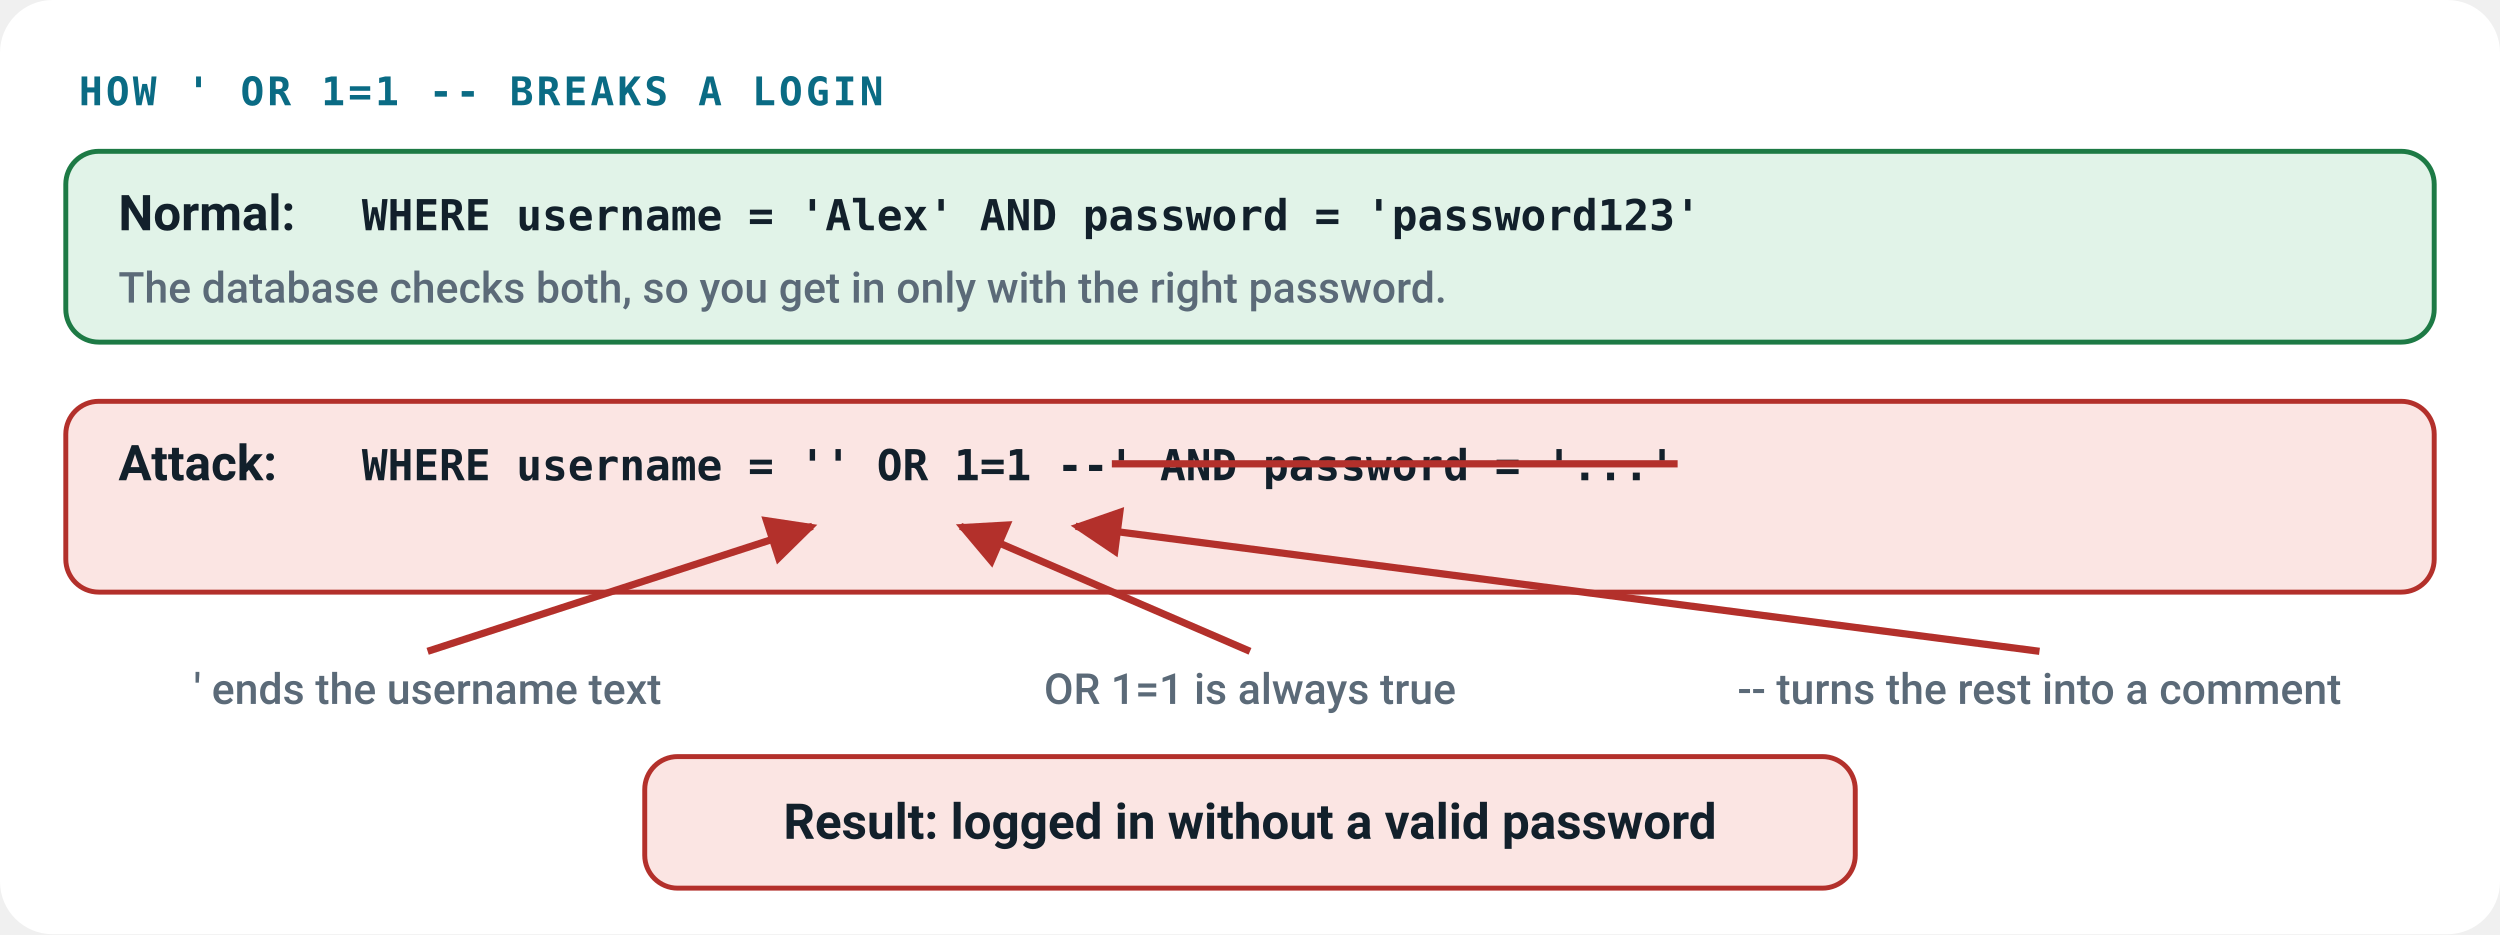
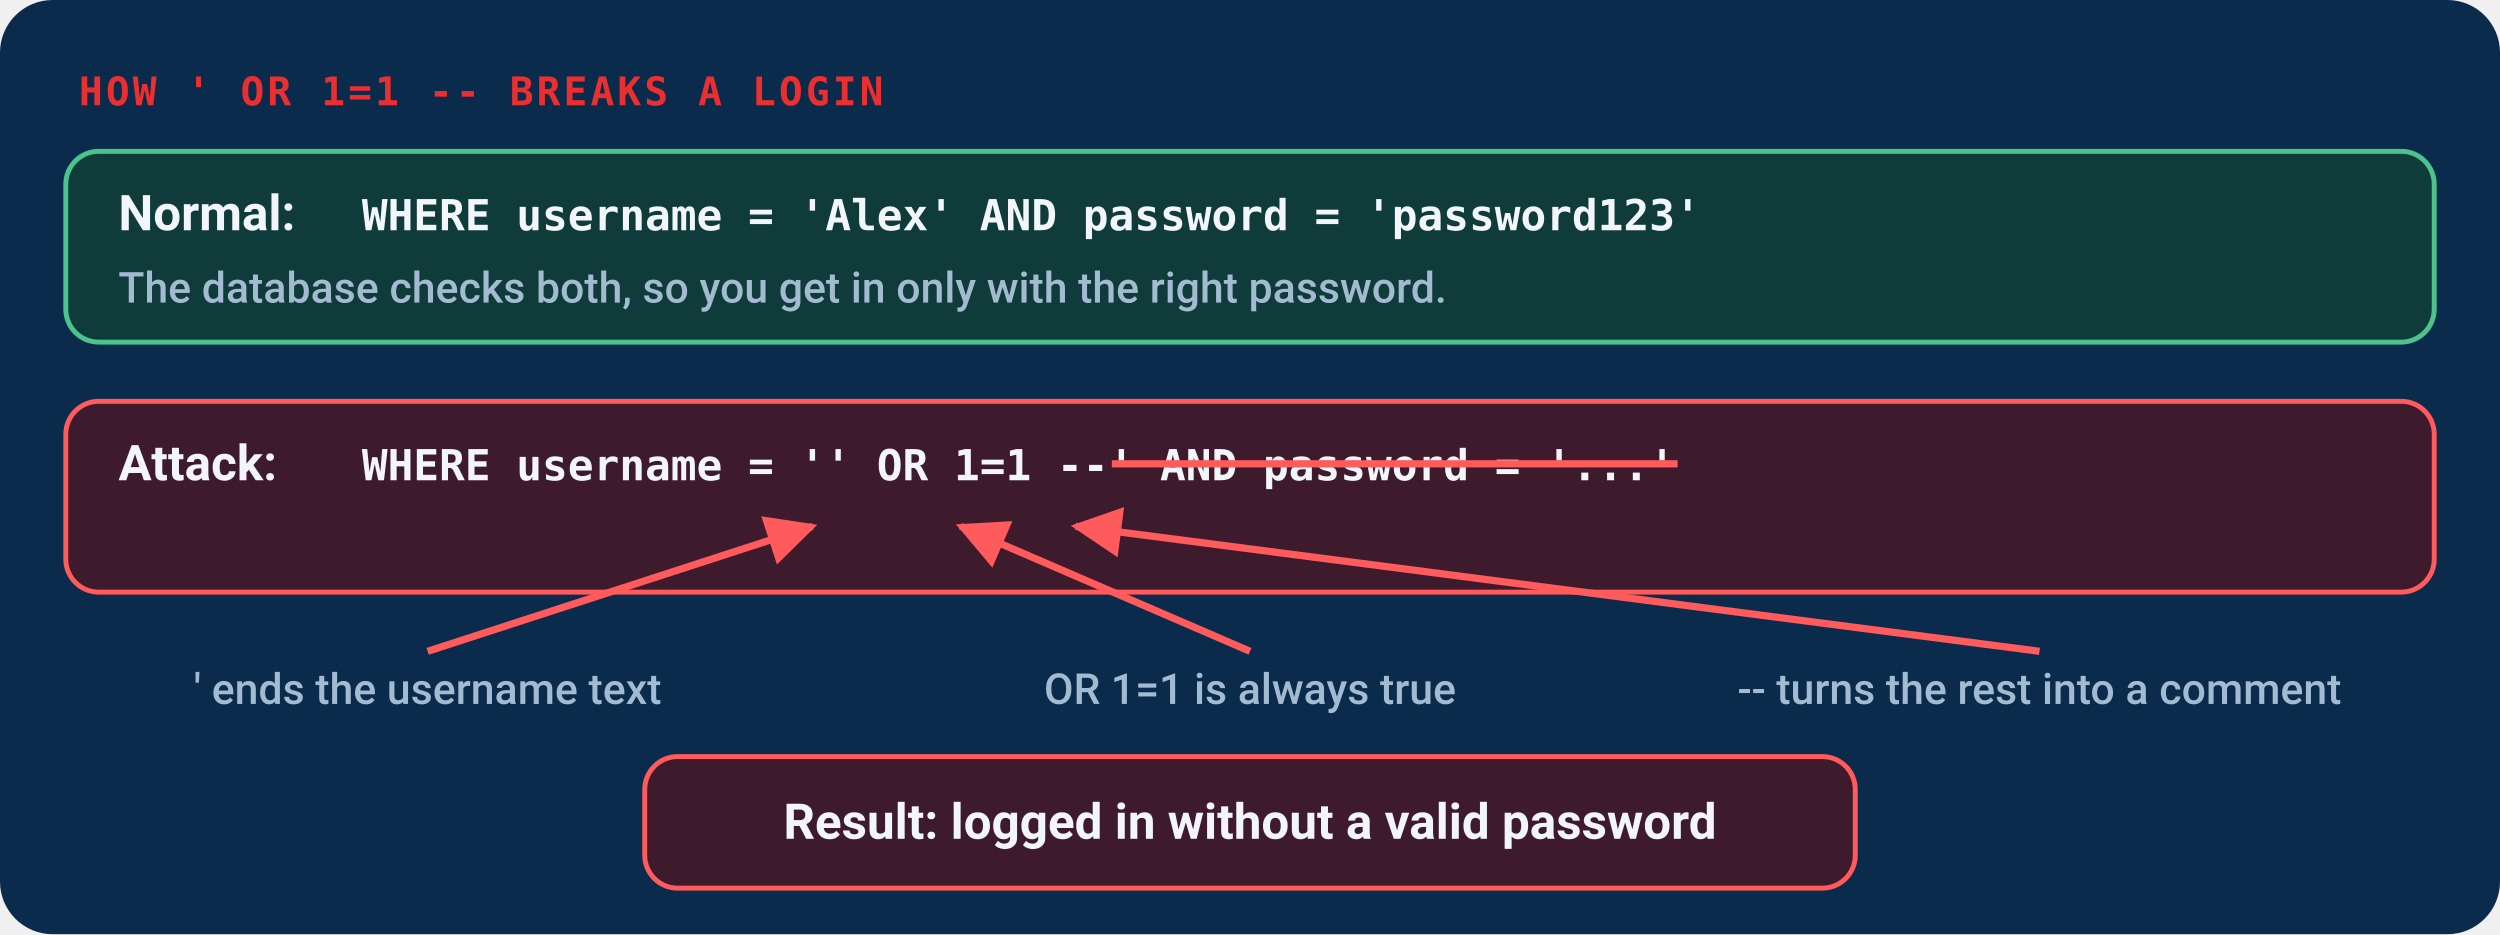
<svg xmlns="http://www.w3.org/2000/svg" viewBox="0 0 760 284" width="760" height="284" role="img" aria-labelledby="t d">
  <style>
- .bg{fill:#ffffff}
- .t{font:600 15px system-ui,-apple-system,'Segoe UI',Roboto,sans-serif;fill:#12202b}
- .tb{font:700 17px system-ui,-apple-system,'Segoe UI',Roboto,sans-serif;fill:#12202b}
- .s{font:500 13px system-ui,-apple-system,'Segoe UI',Roboto,sans-serif;fill:#5b6a78}
- .m{font:600 13px ui-monospace,Menlo,Consolas,monospace;fill:#12202b}
- .h{font:700 12px ui-monospace,Menlo,Consolas,monospace;fill:#0a6b84;letter-spacing:.08em}
+ .bg{fill:#0a2b4b}
+ .t{font:600 15px system-ui,-apple-system,'Segoe UI',Roboto,sans-serif;fill:#f2f6fa}
+ .tb{font:700 17px system-ui,-apple-system,'Segoe UI',Roboto,sans-serif;fill:#f2f6fa}
+ .s{font:500 13px system-ui,-apple-system,'Segoe UI',Roboto,sans-serif;fill:#a3bbd0}
+ .m{font:600 13px ui-monospace,Menlo,Consolas,monospace;fill:#f2f6fa}
+ .h{font:700 12px ui-monospace,Menlo,Consolas,monospace;fill:#eb2f31;letter-spacing:.08em}
.w{fill:#ffffff}
- .box{fill:#f3f8fa;stroke:#a9bfca;stroke-width:1.5}
- .acc{fill:#e3f1f5;stroke:#0a6b84;stroke-width:1.5}
- .bad{fill:#fbe5e3;stroke:#b3302b;stroke-width:1.5}
- .good{fill:#e1f3e8;stroke:#1d7a45;stroke-width:1.5}
- .amb{fill:#fbf0dc;stroke:#a8650a;stroke-width:1.5}
- .dim{fill:#eef2f4;stroke:#c9d3da;stroke-width:1.5}
- .solid-acc{fill:#0a6b84}.solid-bad{fill:#b3302b}.solid-good{fill:#1d7a45}.solid-amb{fill:#a8650a}.solid-ink{fill:#12202b}
- .ln{stroke:#5b6a78;stroke-width:2;fill:none}
- .ln-acc{stroke:#0a6b84;stroke-width:2.2;fill:none}
- .ln-bad{stroke:#b3302b;stroke-width:2.2;fill:none}
- .ln-good{stroke:#1d7a45;stroke-width:2.2;fill:none}
+ .box{fill:#0f3557;stroke:#2c5a80;stroke-width:1.5}
+ .acc{fill:#123c60;stroke:#629cc3;stroke-width:1.5}
+ .bad{fill:#3d1a2c;stroke:#ff5a5c;stroke-width:1.5}
+ .good{fill:#0f3b3a;stroke:#4cc38a;stroke-width:1.5}
+ .amb{fill:#33301f;stroke:#f2b544;stroke-width:1.5}
+ .dim{fill:#0c3052;stroke:#24496b;stroke-width:1.5}
+ .solid-acc{fill:#629cc3}.solid-bad{fill:#eb2f31}.solid-good{fill:#2f9a5f}.solid-amb{fill:#c98f22}.solid-ink{fill:#f2f6fa}
+ .ln{stroke:#a3bbd0;stroke-width:2;fill:none}
+ .ln-acc{stroke:#629cc3;stroke-width:2.2;fill:none}
+ .ln-bad{stroke:#ff5a5c;stroke-width:2.2;fill:none}
+ .ln-good{stroke:#4cc38a;stroke-width:2.2;fill:none}
.dash{stroke-dasharray:6 5}
- .tx-acc{fill:#0a6b84}.tx-bad{fill:#b3302b}.tx-good{fill:#1d7a45}.tx-amb{fill:#a8650a}
- .ic{fill:none;stroke:#12202b;stroke-width:2;stroke-linecap:round;stroke-linejoin:round}
- .ic-bad{fill:none;stroke:#b3302b;stroke-width:2;stroke-linecap:round;stroke-linejoin:round}
- .ic-acc{fill:none;stroke:#0a6b84;stroke-width:2;stroke-linecap:round;stroke-linejoin:round}
- .mk-ln{fill:#5b6a78}.mk-acc{fill:#0a6b84}.mk-bad{fill:#b3302b}.mk-good{fill:#1d7a45}
- @media (prefers-color-scheme: dark){
- .bg{fill:#15202a}
- .t,.tb,.m{fill:#e6edf3}.s{fill:#98a8b6}.h{fill:#4fb6cf}
- .box{fill:#192632;stroke:#3a4c5a}.acc{fill:#143440;stroke:#4fb6cf}.bad{fill:#3c1d1b;stroke:#ef7c76}
- .good{fill:#15352a;stroke:#5cc98a}.amb{fill:#392b13;stroke:#e2a645}.dim{fill:#1b2833;stroke:#34444f}
- .solid-acc{fill:#2f8fa8}.solid-bad{fill:#c9534d}.solid-good{fill:#2f9a5f}.solid-amb{fill:#b97c1e}.solid-ink{fill:#e6edf3}
- .ln{stroke:#98a8b6}.ln-acc{stroke:#4fb6cf}.ln-bad{stroke:#ef7c76}.ln-good{stroke:#5cc98a}
- .tx-acc{fill:#4fb6cf}.tx-bad{fill:#ef7c76}.tx-good{fill:#5cc98a}.tx-amb{fill:#e2a645}
- .ic{stroke:#e6edf3}.ic-bad{stroke:#ef7c76}.ic-acc{stroke:#4fb6cf}
- .mk-ln{fill:#98a8b6}.mk-acc{fill:#4fb6cf}.mk-bad{fill:#ef7c76}.mk-good{fill:#5cc98a}
- }
+ .tx-acc{fill:#629cc3}.tx-bad{fill:#ff5a5c}.tx-good{fill:#4cc38a}.tx-amb{fill:#f2b544}
+ .ic{fill:none;stroke:#f2f6fa;stroke-width:2;stroke-linecap:round;stroke-linejoin:round}
+ .ic-bad{fill:none;stroke:#ff5a5c;stroke-width:2;stroke-linecap:round;stroke-linejoin:round}
+ .ic-acc{fill:none;stroke:#629cc3;stroke-width:2;stroke-linecap:round;stroke-linejoin:round}
+ .mk-ln{fill:#a3bbd0}.mk-acc{fill:#629cc3}.mk-bad{fill:#ff5a5c}.mk-good{fill:#4cc38a}
</style>
  <defs>
    <marker id="a-ln" viewBox="0 0 10 10" refX="9" refY="5" markerWidth="7" markerHeight="7" orient="auto-start-reverse">
      <path d="M0 0 10 5 0 10z" class="mk-ln" />
    </marker>
    <marker id="a-acc" viewBox="0 0 10 10" refX="9" refY="5" markerWidth="7" markerHeight="7" orient="auto-start-reverse">
      <path d="M0 0 10 5 0 10z" class="mk-acc" />
    </marker>
    <marker id="a-bad" viewBox="0 0 10 10" refX="9" refY="5" markerWidth="7" markerHeight="7" orient="auto-start-reverse">
      <path d="M0 0 10 5 0 10z" class="mk-bad" />
    </marker>
    <marker id="a-good" viewBox="0 0 10 10" refX="9" refY="5" markerWidth="7" markerHeight="7" orient="auto-start-reverse">
      <path d="M0 0 10 5 0 10z" class="mk-good" />
    </marker>
  </defs>
  <rect class="bg" width="760" height="284" rx="16" />
  <text x="24" y="32" class="h" text-anchor="start">HOW ' OR 1=1 -- BREAKS A LOGIN</text>
  <rect x="20" y="46" width="720" height="58" rx="10" class="good" />
  <text x="36" y="70" class="t" text-anchor="start">Normal:</text>
  <text x="110" y="70" class="m" text-anchor="start">WHERE username = 'Alex' AND password = 'password123'</text>
  <text x="36" y="92" class="s" text-anchor="start">The database checks both, so you get in only with the right password.</text>
  <rect x="20" y="122" width="720" height="58" rx="10" class="bad" />
  <text x="36" y="146" class="t" text-anchor="start">Attack:</text>
  <text x="110" y="146" class="m" text-anchor="start">WHERE username = '' OR 1=1 --' AND password = '...'</text>
  <path d="M338 141 H510" class="ln-bad" />
  <path d="M130 198 L247 160" class="ln-bad" marker-end="url(#a-bad)" />
  <text x="130" y="214" class="s" text-anchor="middle">' ends the username text</text>
  <path d="M380 198 L292 160" class="ln-bad" marker-end="url(#a-bad)" />
  <text x="380" y="214" class="s" text-anchor="middle">OR 1=1 is always true</text>
  <path d="M620 198 L327 160" class="ln-bad" marker-end="url(#a-bad)" />
  <text x="620" y="214" class="s" text-anchor="middle">-- turns the rest into a comment</text>
  <rect x="196" y="230" width="368" height="40" rx="10" class="bad" />
  <text x="380" y="255" class="t" text-anchor="middle">Result: logged in without a valid password</text>
</svg>
